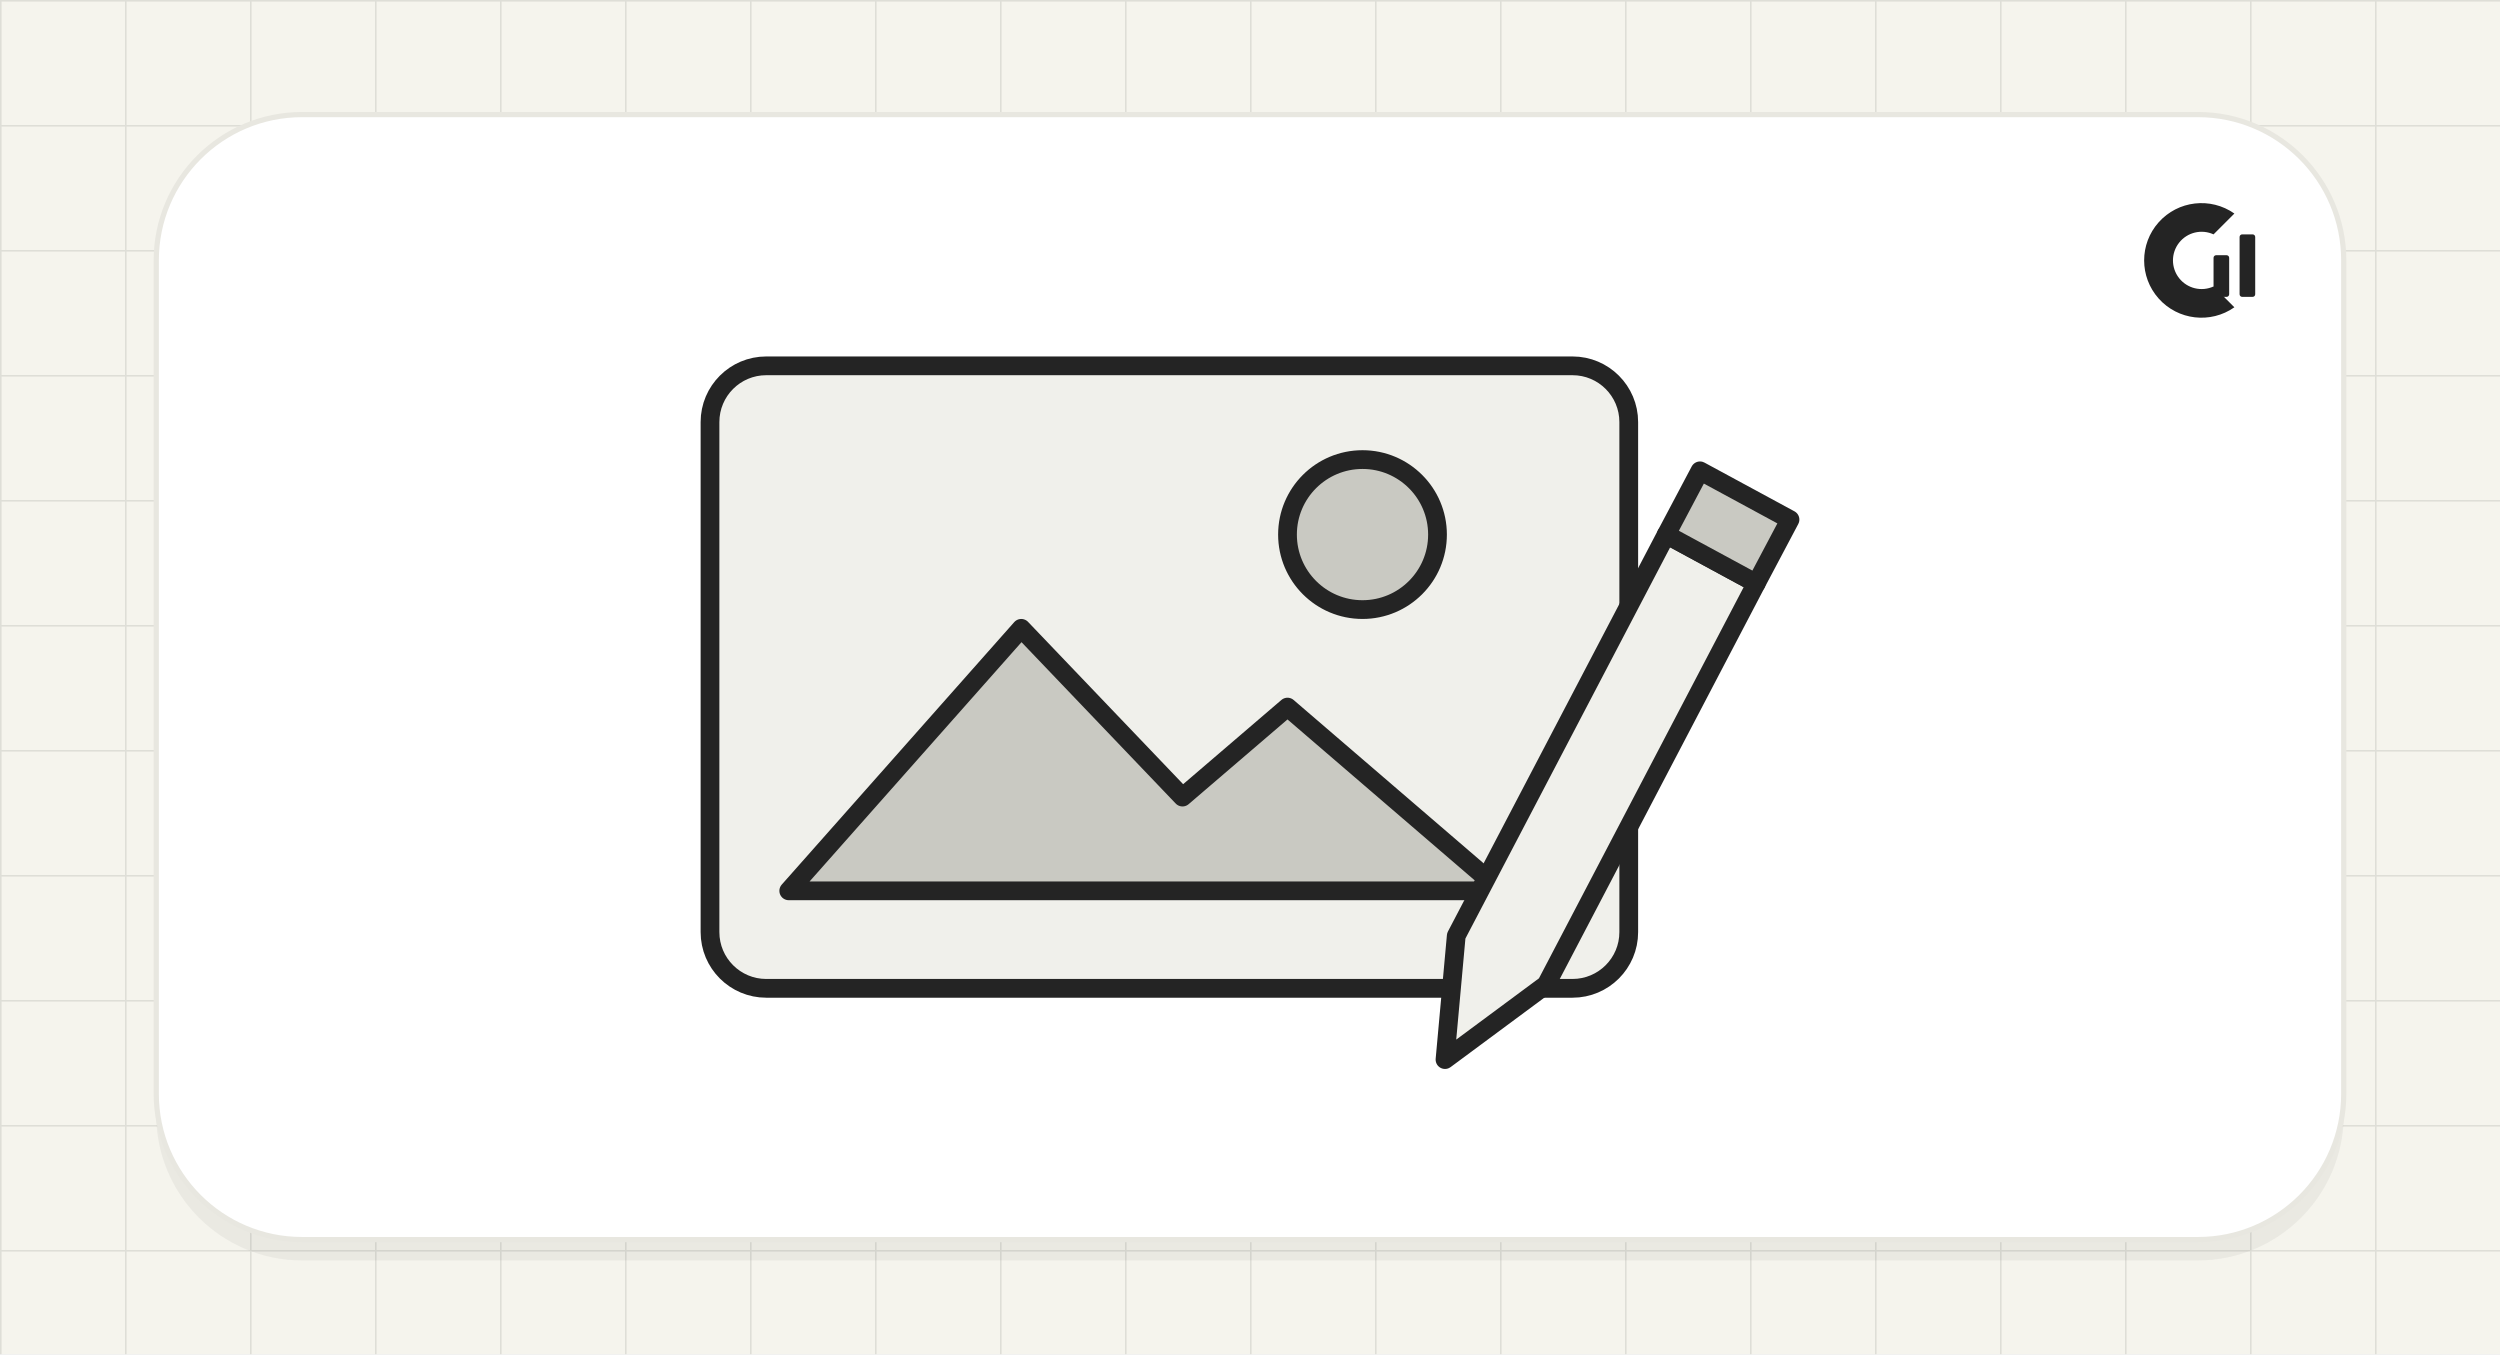
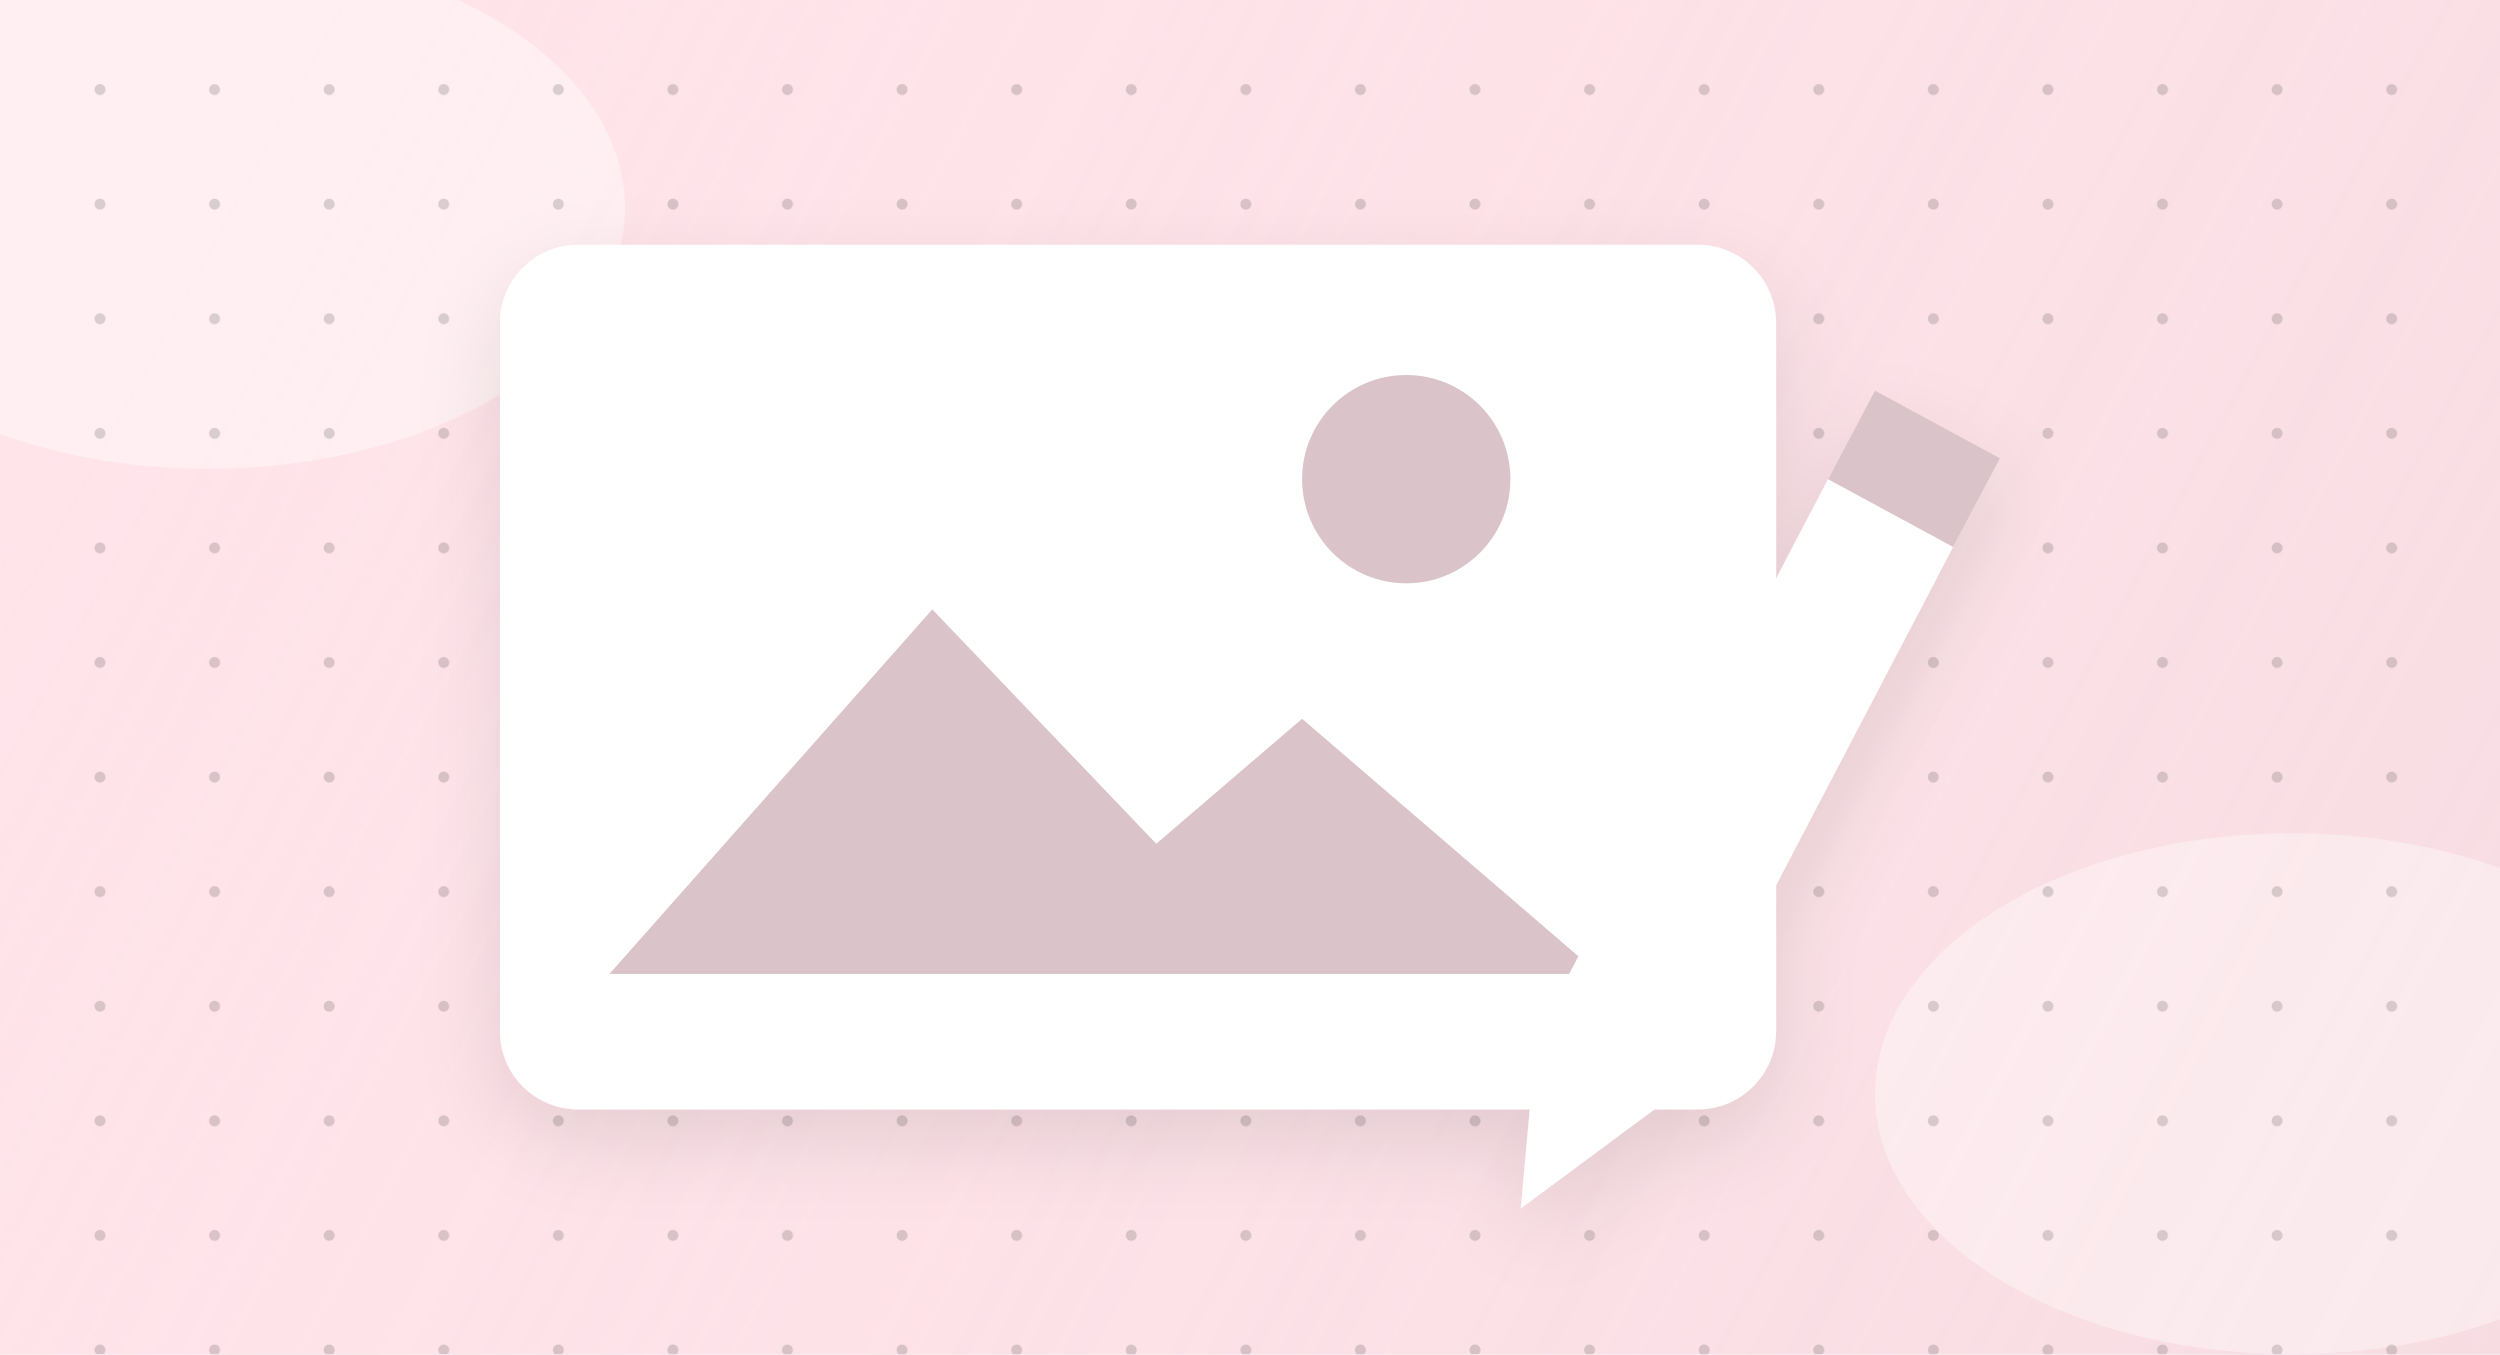
- <svg xmlns="http://www.w3.org/2000/svg" viewBox="0 0 480 260" fill="none" aria-hidden="true" data-cover-system="compare-v2">
+ <svg xmlns="http://www.w3.org/2000/svg" viewBox="0 0 480 260" fill="none" role="img" aria-hidden="true">
+   <rect width="480" height="260" fill="#FFE4EA" />
+   <rect width="480" height="260" fill="url(#wash-image-editors)" opacity="0.85" />
  <defs>
-     <pattern id="grid" width="24" height="24" patternUnits="userSpaceOnUse">
-       <path d="M24 0H0V24" stroke="#DEDED7" stroke-width="0.6" />
+     <linearGradient id="wash-image-editors" x1="0" y1="0" x2="480" y2="260" gradientUnits="userSpaceOnUse">
+       <stop stop-color="#FFE4EA" stop-opacity="0.0" />
+       <stop offset="1" stop-color="#E5CDD2" stop-opacity="0.35" />
+     </linearGradient>
+     <filter id="soft-image-editors" x="-20%" y="-20%" width="140%" height="140%">
+       <feDropShadow dx="0" dy="6" stdDeviation="8" flood-color="#111111" flood-opacity="0.10" />
+     </filter>
+     <pattern id="dots-image-editors" width="22" height="22" patternUnits="userSpaceOnUse" patternTransform="translate(18,16)">
+       <circle cx="1.2" cy="1.2" r="1.05" fill="#111111" opacity="0.35" />
    </pattern>
  </defs>
-   <rect width="480" height="260" fill="#F5F4ED" />
-   <rect width="480" height="260" fill="url(#grid)" />
-   <rect x="30" y="26" width="420" height="216" rx="28" fill="#242424" opacity=".055" />
-   <rect x="30" y="22" width="420" height="216" rx="28" fill="#FFFFFF" stroke="#E8E7E0" />
-   <g transform="translate(67.2 36.4) scale(.72)">
-     <g stroke="#242424" stroke-width="5" stroke-linecap="round" stroke-linejoin="round" data-cover-art="true">
-       <rect x="96" y="47" width="245" height="166" rx="15" fill="#F0F0EB" />
-       <circle cx="270" cy="92" r="20" fill="#C9C9C2" />
-       <path d="M117 187l62-70 43 45 28-24 57 49Z" fill="#C9C9C2" />
-       <path d="M295 199l56-107 24 13-56 107-27 20Z" fill="#F0F0EB" />
-       <path d="M351 92l9-17 24 13-9 17Z" fill="#C9C9C2" />
+   <ellipse cx="40" cy="40" rx="80" ry="50" fill="#FFFFFF" opacity="0.4" />
+   <ellipse cx="440" cy="210" rx="80" ry="50" fill="#FFFFFF" opacity="0.35" />
+   <rect width="480" height="260" fill="url(#dots-image-editors)" opacity="0.45" />
+   <g filter="url(#soft-image-editors)">
+     <g stroke="#111111" stroke-width="5" stroke-linecap="round" stroke-linejoin="round">
+       <rect x="96" y="47" width="245" height="166" rx="15" fill="#FFFFFF" stroke="none" />
+       <circle cx="270" cy="92" r="20" fill="#DBC4C9" stroke="none" />
+       <path d="M117 187l62-70 43 45 28-24 57 49Z" fill="#DBC4C9" stroke="none" />
+       <path d="M295 199l56-107 24 13-56 107-27 20Z" fill="#FFFFFF" stroke="none" />
+       <path d="M351 92l9-17 24 13-9 17Z" fill="#DBC4C9" stroke="none" />
    </g>
  </g>
-   <g transform="translate(410 38)" fill="#242424">
-     <path d="M19 3A11 11 0 1 0 19 21L15 17A5.5 5.5 0 1 1 15 7Z" />
-     <rect x="15" y="11" width="3" height="8" rx=".5" />
-     <rect x="20" y="7" width="3" height="12" rx=".5" />
-   </g>
</svg>
